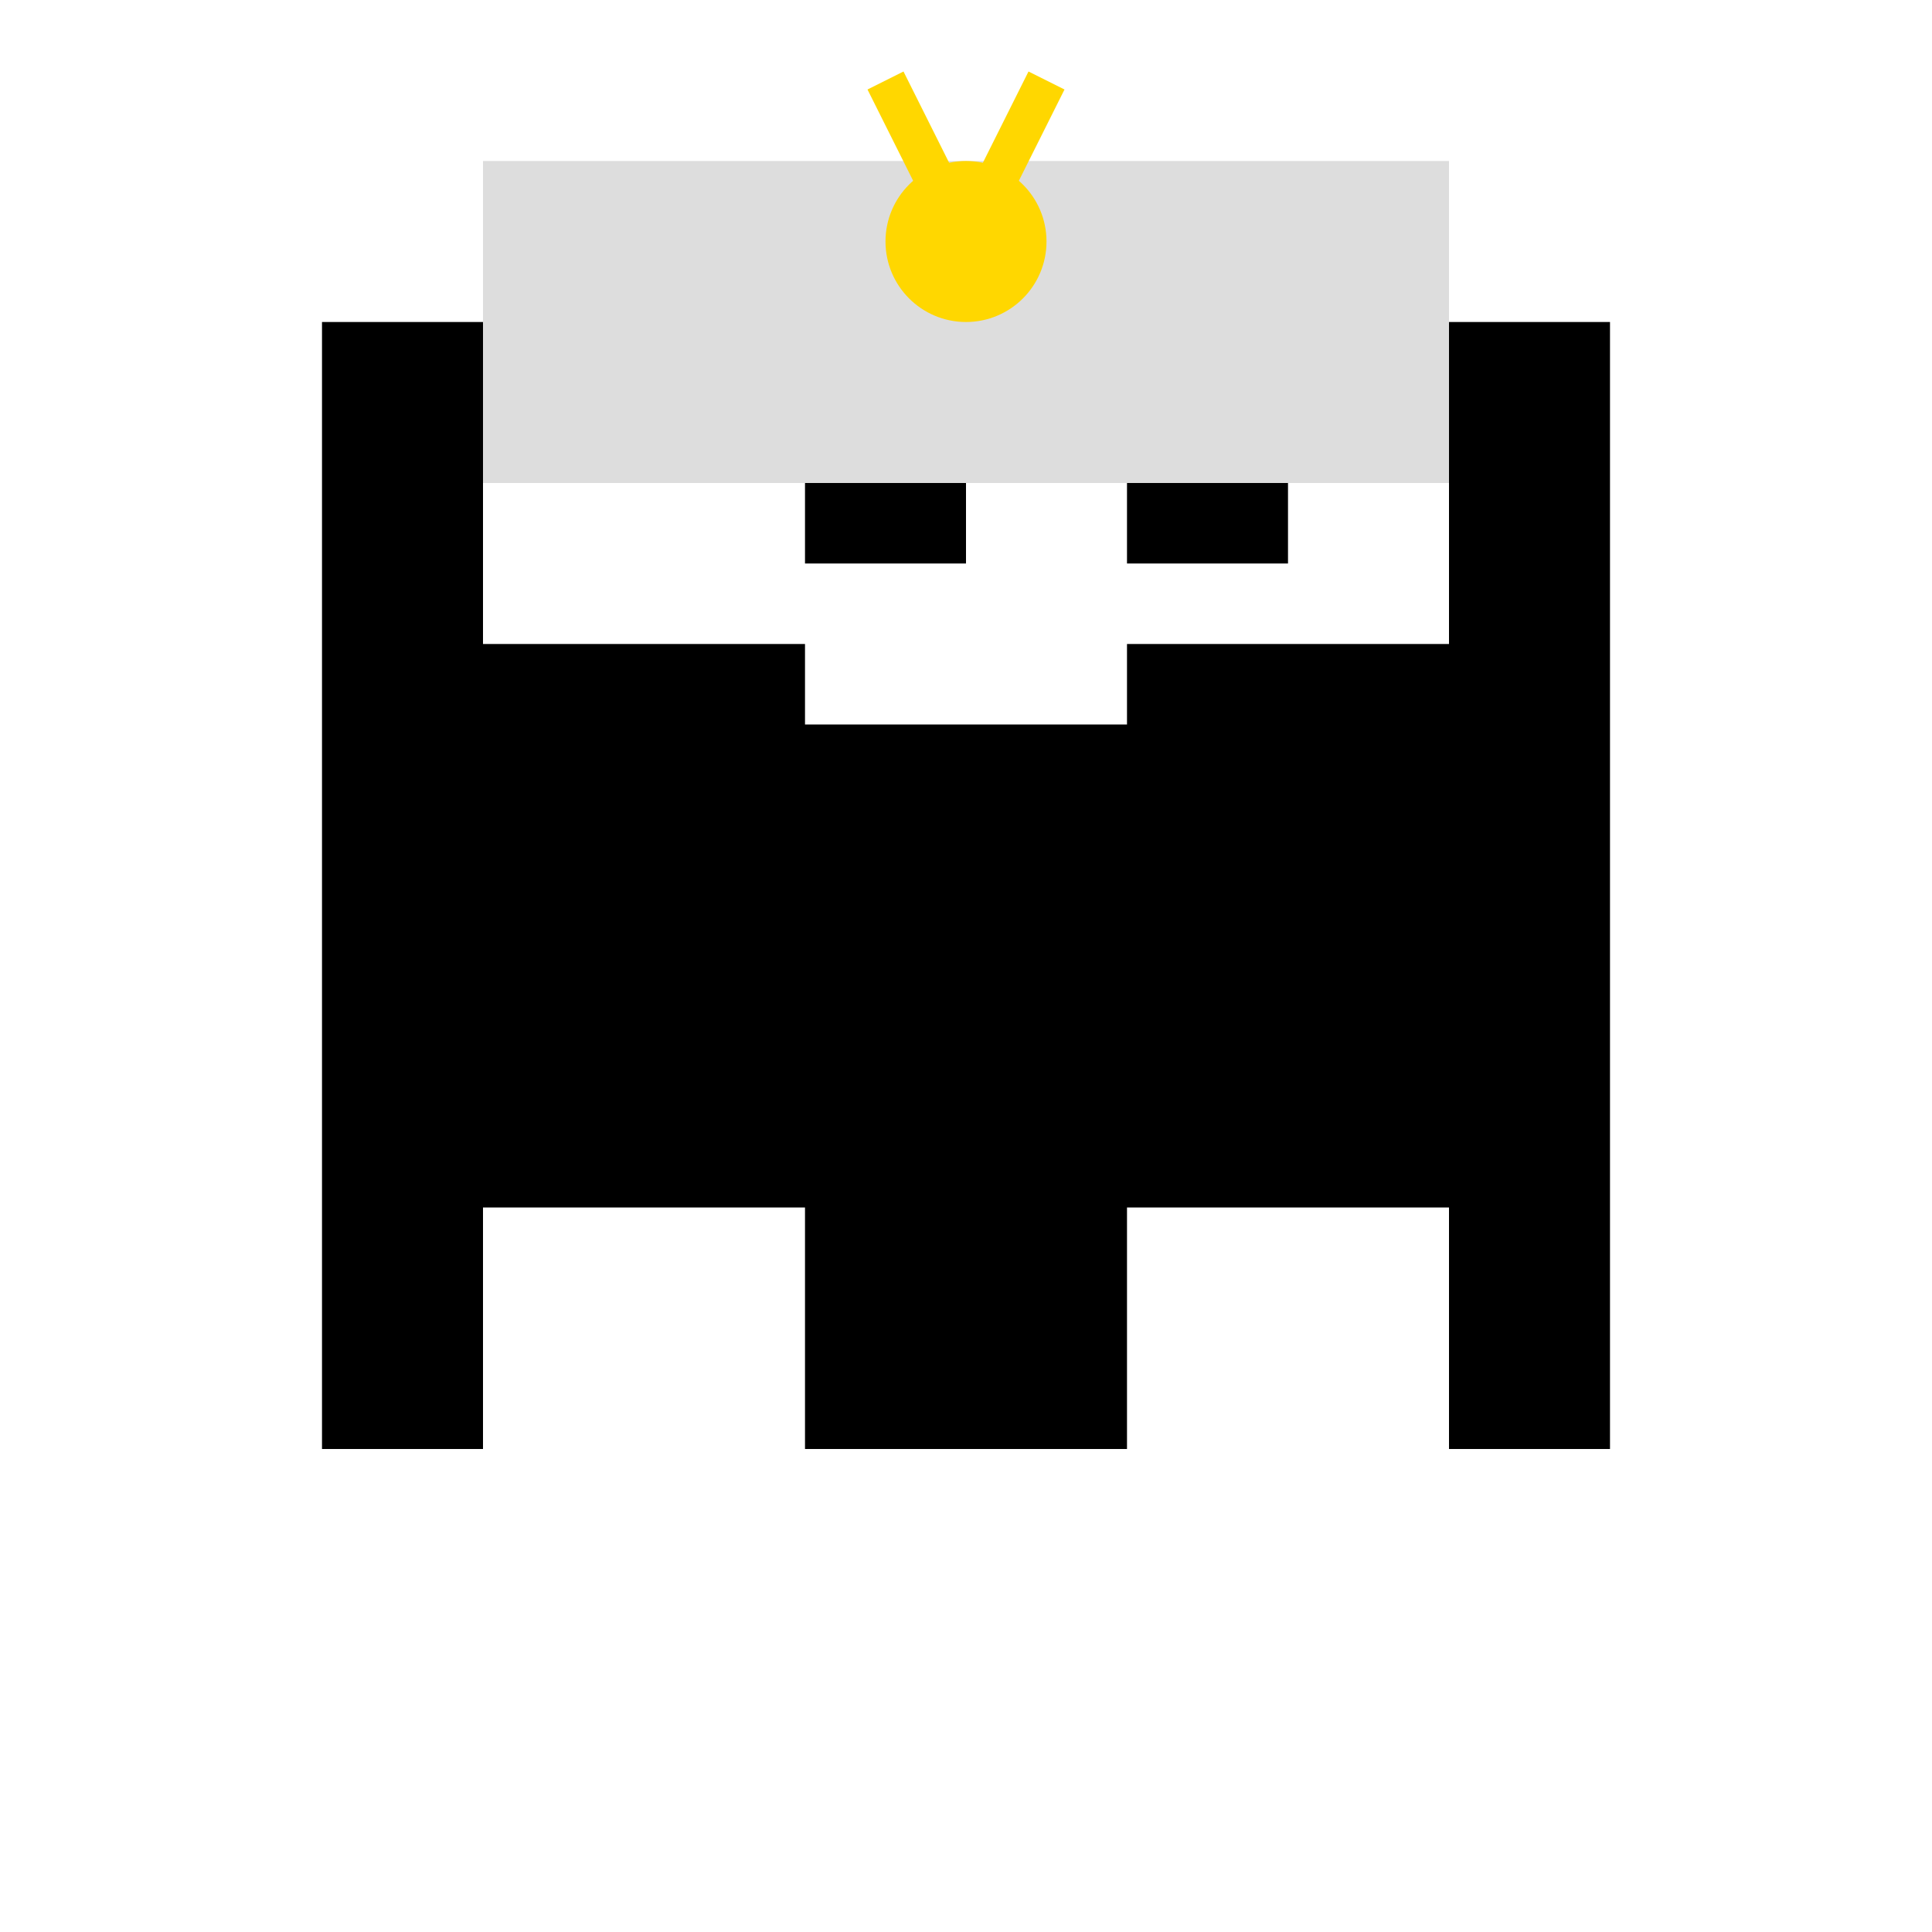
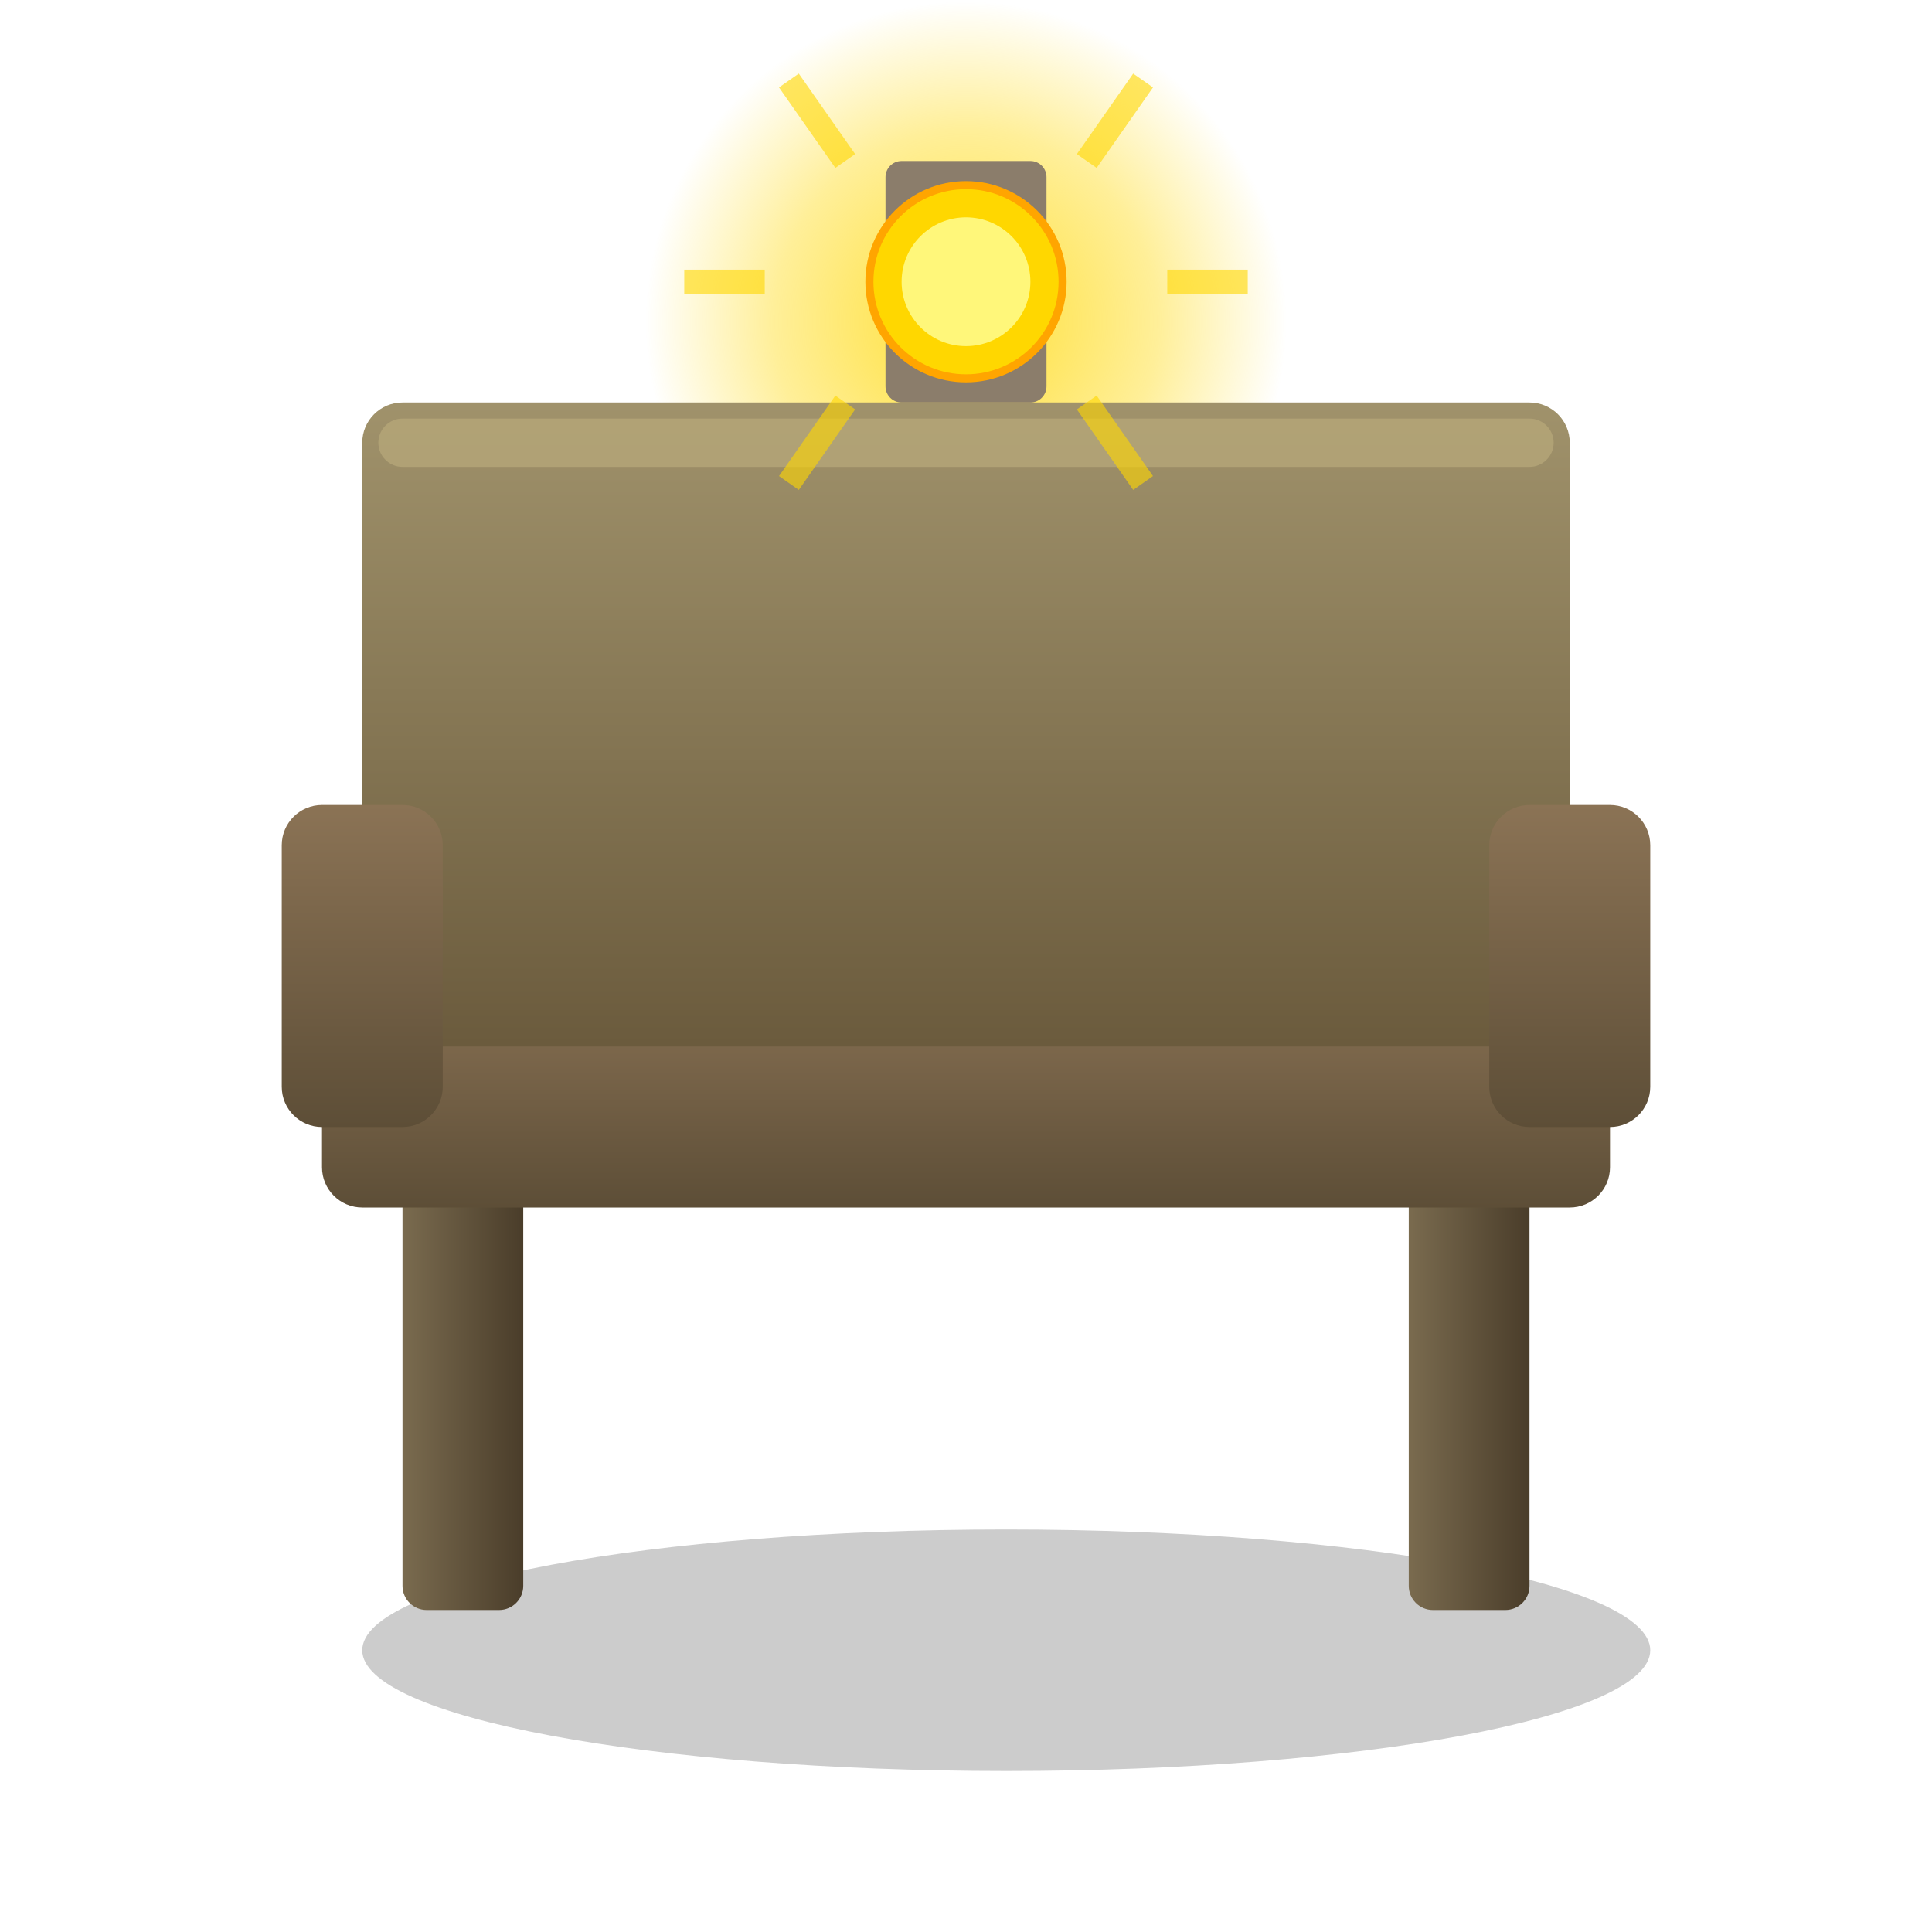
<svg xmlns="http://www.w3.org/2000/svg" width="24" height="24" viewBox="0 0 24 24">
-   <path d="M18 4v4h-4v1h-4v-1h-4v-4h-2v14h2v-3h4v3h4v-3h4v3h2v-14h-2zm-6 3h-2v-1h2v1zm4 0h-2v-1h2v1z" />
-   <path d="M6 2h12v4h-12z" fill="#ddd" />
-   <circle cx="12" cy="3" r="1" fill="#FFD700" />
-   <path d="M11 1l1 2 1-2" stroke="#FFD700" stroke-width="0.5" fill="none" />
+   <defs>
+     <linearGradient id="seatGradient" x1="0%" y1="0%" x2="0%" y2="100%">
+       <stop offset="0%" style="stop-color:#8B7355;stop-opacity:1" />
+       <stop offset="100%" style="stop-color:#5D4E37;stop-opacity:1" />
+     </linearGradient>
+     <linearGradient id="backrestGradient" x1="0%" y1="0%" x2="0%" y2="100%">
+       <stop offset="0%" style="stop-color:#A0926B;stop-opacity:1" />
+       <stop offset="100%" style="stop-color:#6B5B3D;stop-opacity:1" />
+     </linearGradient>
+     <linearGradient id="legGradient" x1="0%" y1="0%" x2="100%" y2="0%">
+       <stop offset="0%" style="stop-color:#7A6B4F;stop-opacity:1" />
+       <stop offset="100%" style="stop-color:#4A3D2A;stop-opacity:1" />
+     </linearGradient>
+     <radialGradient id="lightGlow" cx="50%" cy="50%" r="50%">
+       <stop offset="0%" style="stop-color:#FFD700;stop-opacity:0.8" />
+       <stop offset="60%" style="stop-color:#FFD700;stop-opacity:0.4" />
+       <stop offset="100%" style="stop-color:#FFD700;stop-opacity:0" />
+     </radialGradient>
+   </defs>
+   <circle cx="12" cy="4" r="4" fill="url(#lightGlow)" />
+   <ellipse cx="12.5" cy="20.5" rx="8" ry="1.5" fill="#000" opacity="0.2" />
+   <rect x="5" y="14" width="1.5" height="6" fill="url(#legGradient)" rx="0.3" />
+   <rect x="17.5" y="14" width="1.5" height="6" fill="url(#legGradient)" rx="0.3" />
+   <rect x="4" y="12" width="16" height="3" fill="url(#seatGradient)" rx="0.5" />
+   <rect x="4.2" y="12.2" width="15.6" height="0.6" fill="#9A8467" opacity="0.8" rx="0.3" />
+   <rect x="4.5" y="5" width="15" height="8" fill="url(#backrestGradient)" rx="0.5" />
+   <rect x="4.7" y="5.2" width="14.6" height="0.6" fill="#B5A678" opacity="0.8" rx="0.3" />
+   <rect x="3.5" y="10" width="2" height="4" fill="url(#seatGradient)" rx="0.5" />
+   <rect x="18.5" y="10" width="2" height="4" fill="url(#seatGradient)" rx="0.5" />
+   <rect x="11" y="2" width="2" height="3" fill="#8B7D6B" rx="0.2" />
+   <circle cx="12" cy="3.5" r="1.2" fill="#FFD700" stroke="#FFA500" stroke-width="0.1" />
+   <circle cx="12" cy="3.5" r="0.8" fill="#FFFF99" opacity="0.8" />
+   <g stroke="#FFD700" stroke-width="0.3" opacity="0.6">
+     <line x1="10.5" y1="2" x2="9.8" y2="1" />
+     <line x1="13.5" y1="2" x2="14.2" y2="1" />
+     <line x1="9.5" y1="3.5" x2="8.5" y2="3.5" />
+     <line x1="14.5" y1="3.5" x2="15.5" y2="3.5" />
+     <line x1="10.5" y1="5" x2="9.8" y2="6" />
+     <line x1="13.5" y1="5" x2="14.2" y2="6" />
+   </g>
</svg>
